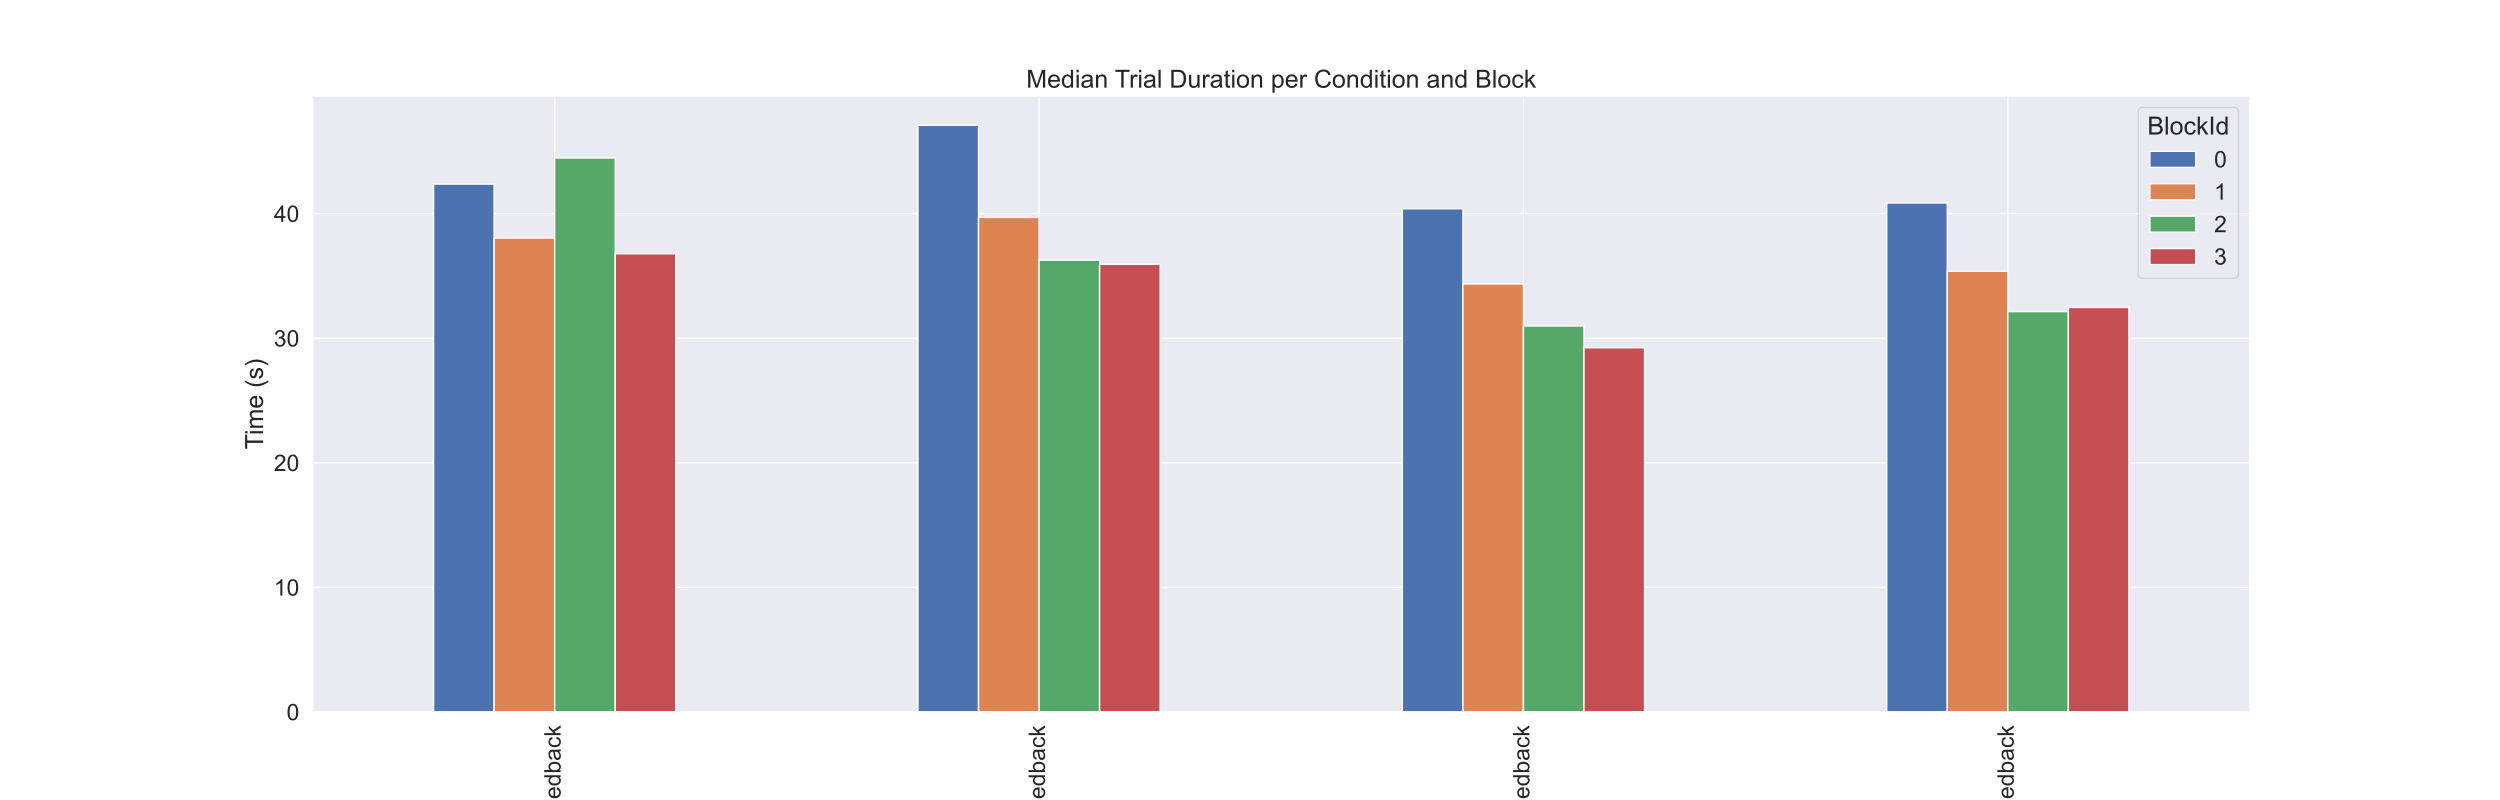
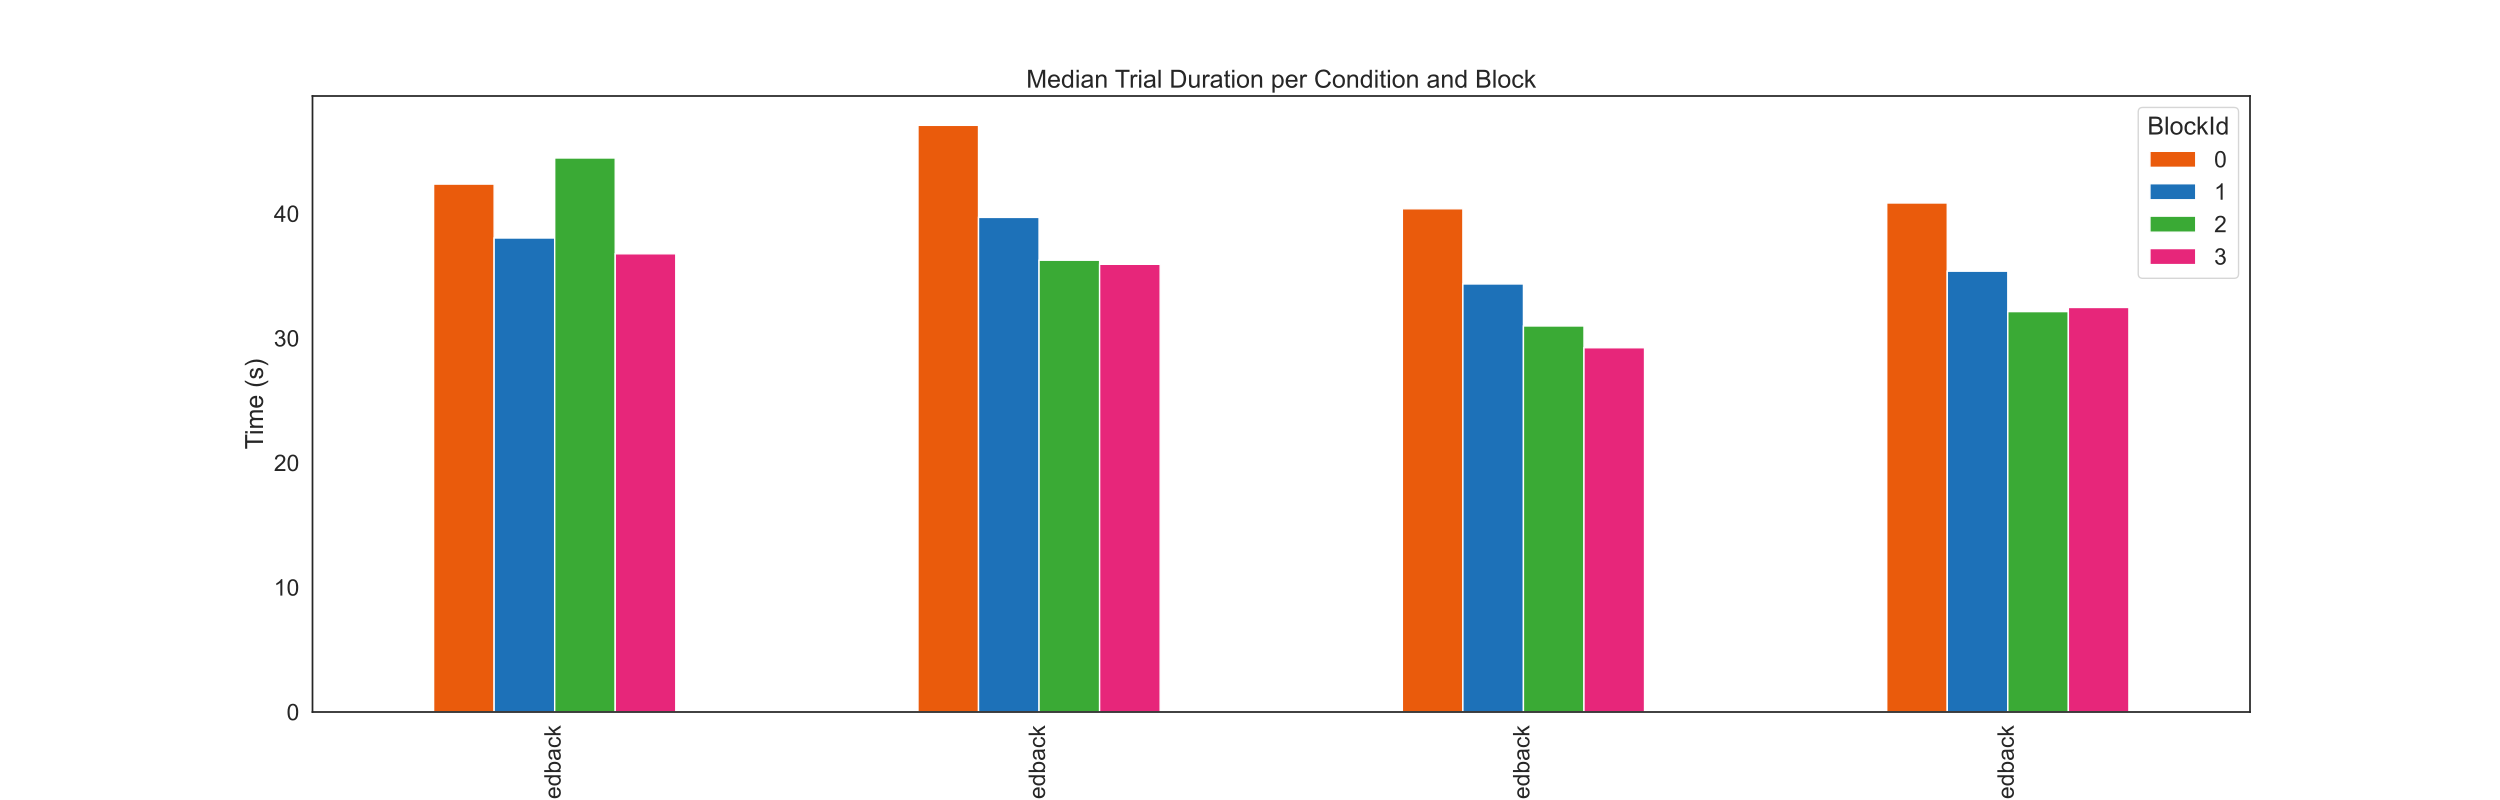
<svg xmlns="http://www.w3.org/2000/svg" xmlns:xlink="http://www.w3.org/1999/xlink" width="1800pt" height="576pt" viewBox="0 0 1800 576" version="1.1">
  <defs>
    <style type="text/css">*{stroke-linejoin: round; stroke-linecap: butt}</style>
  </defs>
  <g id="figure_1">
    <g id="patch_1">
      <path d="M 0 576  L 1800 576  L 1800 0  L 0 0  z " style="fill: #ffffff" />
    </g>
    <g id="axes_1">
      <g id="patch_2">
-         <path d="M 225 512.64  L 1620 512.64  L 1620 69.12  L 225 69.12  z " style="fill: #eaeaf2" />
+         <path d="M 225 512.64  L 1620 512.64  L 1620 69.12  L 225 69.12  z " style="fill: #ffffff" />
      </g>
      <g id="matplotlib.axis_1">
        <g id="xtick_1">
-           <g id="line2d_1">
-             <path d="M 399.375 512.64  L 399.375 69.12  " clip-path="url(#p144149ff8d)" style="fill: none; stroke: #ffffff; stroke-linecap: round" />
-           </g>
          <g id="text_1">
            <g style="fill: #262626" transform="translate(403.6405 620.2712) rotate(-90) scale(0.165 -0.165)">
              <defs>
                <path id="ArialMT-4e" d="M 488 0  L 488 4581  L 1109 4581  L 3516 984  L 3516 4581  L 4097 4581  L 4097 0  L 3475 0  L 1069 3600  L 1069 0  L 488 0  z " transform="scale(0.015625)" />
                <path id="ArialMT-6f" d="M 213 1659  Q 213 2581 725 3025  Q 1153 3394 1769 3394  Q 2453 3394 2887 2945  Q 3322 2497 3322 1706  Q 3322 1066 3130 698  Q 2938 331 2570 128  Q 2203 -75 1769 -75  Q 1072 -75 642 372  Q 213 819 213 1659  z M 791 1659  Q 791 1022 1069 705  Q 1347 388 1769 388  Q 2188 388 2466 706  Q 2744 1025 2744 1678  Q 2744 2294 2464 2611  Q 2184 2928 1769 2928  Q 1347 2928 1069 2612  Q 791 2297 791 1659  z " transform="scale(0.015625)" />
                <path id="ArialMT-20" transform="scale(0.015625)" />
                <path id="ArialMT-46" d="M 525 0  L 525 4581  L 3616 4581  L 3616 4041  L 1131 4041  L 1131 2622  L 3281 2622  L 3281 2081  L 1131 2081  L 1131 0  L 525 0  z " transform="scale(0.015625)" />
                <path id="ArialMT-65" d="M 2694 1069  L 3275 997  Q 3138 488 2766 206  Q 2394 -75 1816 -75  Q 1088 -75 661 373  Q 234 822 234 1631  Q 234 2469 665 2931  Q 1097 3394 1784 3394  Q 2450 3394 2872 2941  Q 3294 2488 3294 1666  Q 3294 1616 3291 1516  L 816 1516  Q 847 969 1125 678  Q 1403 388 1819 388  Q 2128 388 2347 550  Q 2566 713 2694 1069  z M 847 1978  L 2700 1978  Q 2663 2397 2488 2606  Q 2219 2931 1791 2931  Q 1403 2931 1139 2672  Q 875 2413 847 1978  z " transform="scale(0.015625)" />
                <path id="ArialMT-64" d="M 2575 0  L 2575 419  Q 2259 -75 1647 -75  Q 1250 -75 917 144  Q 584 363 401 755  Q 219 1147 219 1656  Q 219 2153 384 2558  Q 550 2963 881 3178  Q 1213 3394 1622 3394  Q 1922 3394 2156 3267  Q 2391 3141 2538 2938  L 2538 4581  L 3097 4581  L 3097 0  L 2575 0  z M 797 1656  Q 797 1019 1065 703  Q 1334 388 1700 388  Q 2069 388 2326 689  Q 2584 991 2584 1609  Q 2584 2291 2321 2609  Q 2059 2928 1675 2928  Q 1300 2928 1048 2622  Q 797 2316 797 1656  z " transform="scale(0.015625)" />
                <path id="ArialMT-62" d="M 941 0  L 419 0  L 419 4581  L 981 4581  L 981 2947  Q 1338 3394 1891 3394  Q 2197 3394 2470 3270  Q 2744 3147 2920 2923  Q 3097 2700 3197 2384  Q 3297 2069 3297 1709  Q 3297 856 2875 390  Q 2453 -75 1863 -75  Q 1275 -75 941 416  L 941 0  z M 934 1684  Q 934 1088 1097 822  Q 1363 388 1816 388  Q 2184 388 2453 708  Q 2722 1028 2722 1663  Q 2722 2313 2464 2622  Q 2206 2931 1841 2931  Q 1472 2931 1203 2611  Q 934 2291 934 1684  z " transform="scale(0.015625)" />
                <path id="ArialMT-61" d="M 2588 409  Q 2275 144 1986 34  Q 1697 -75 1366 -75  Q 819 -75 525 192  Q 231 459 231 875  Q 231 1119 342 1320  Q 453 1522 633 1644  Q 813 1766 1038 1828  Q 1203 1872 1538 1913  Q 2219 1994 2541 2106  Q 2544 2222 2544 2253  Q 2544 2597 2384 2738  Q 2169 2928 1744 2928  Q 1347 2928 1158 2789  Q 969 2650 878 2297  L 328 2372  Q 403 2725 575 2942  Q 747 3159 1072 3276  Q 1397 3394 1825 3394  Q 2250 3394 2515 3294  Q 2781 3194 2906 3042  Q 3031 2891 3081 2659  Q 3109 2516 3109 2141  L 3109 1391  Q 3109 606 3145 398  Q 3181 191 3288 0  L 2700 0  Q 2613 175 2588 409  z M 2541 1666  Q 2234 1541 1622 1453  Q 1275 1403 1131 1340  Q 988 1278 909 1158  Q 831 1038 831 891  Q 831 666 1001 516  Q 1172 366 1500 366  Q 1825 366 2078 508  Q 2331 650 2450 897  Q 2541 1088 2541 1459  L 2541 1666  z " transform="scale(0.015625)" />
                <path id="ArialMT-63" d="M 2588 1216  L 3141 1144  Q 3050 572 2676 248  Q 2303 -75 1759 -75  Q 1078 -75 664 370  Q 250 816 250 1647  Q 250 2184 428 2587  Q 606 2991 970 3192  Q 1334 3394 1763 3394  Q 2303 3394 2647 3120  Q 2991 2847 3088 2344  L 2541 2259  Q 2463 2594 2264 2762  Q 2066 2931 1784 2931  Q 1359 2931 1093 2626  Q 828 2322 828 1663  Q 828 994 1084 691  Q 1341 388 1753 388  Q 2084 388 2306 591  Q 2528 794 2588 1216  z " transform="scale(0.015625)" />
                <path id="ArialMT-6b" d="M 425 0  L 425 4581  L 988 4581  L 988 1969  L 2319 3319  L 3047 3319  L 1778 2088  L 3175 0  L 2481 0  L 1384 1697  L 988 1316  L 988 0  L 425 0  z " transform="scale(0.015625)" />
              </defs>
              <use xlink:href="#ArialMT-4e" />
              <use xlink:href="#ArialMT-6f" x="72.217" />
              <use xlink:href="#ArialMT-20" x="127.832" />
              <use xlink:href="#ArialMT-46" x="155.615" />
              <use xlink:href="#ArialMT-65" x="216.699" />
              <use xlink:href="#ArialMT-65" x="272.314" />
              <use xlink:href="#ArialMT-64" x="327.93" />
              <use xlink:href="#ArialMT-62" x="383.545" />
              <use xlink:href="#ArialMT-61" x="439.16" />
              <use xlink:href="#ArialMT-63" x="494.775" />
              <use xlink:href="#ArialMT-6b" x="544.775" />
            </g>
          </g>
        </g>
        <g id="xtick_2">
-           <g id="line2d_2">
-             <path d="M 748.125 512.64  L 748.125 69.12  " clip-path="url(#p144149ff8d)" style="fill: none; stroke: #ffffff; stroke-linecap: round" />
-           </g>
          <g id="text_2">
            <g style="fill: #262626" transform="translate(752.3905 645.939) rotate(-90) scale(0.165 -0.165)">
              <defs>
                <path id="ArialMT-54" d="M 1659 0  L 1659 4041  L 150 4041  L 150 4581  L 3781 4581  L 3781 4041  L 2266 4041  L 2266 0  L 1659 0  z " transform="scale(0.015625)" />
                <path id="ArialMT-74" d="M 1650 503  L 1731 6  Q 1494 -44 1306 -44  Q 1000 -44 831 53  Q 663 150 594 308  Q 525 466 525 972  L 525 2881  L 113 2881  L 113 3319  L 525 3319  L 525 4141  L 1084 4478  L 1084 3319  L 1650 3319  L 1650 2881  L 1084 2881  L 1084 941  Q 1084 700 1114 631  Q 1144 563 1211 522  Q 1278 481 1403 481  Q 1497 481 1650 503  z " transform="scale(0.015625)" />
                <path id="ArialMT-69" d="M 425 3934  L 425 4581  L 988 4581  L 988 3934  L 425 3934  z M 425 0  L 425 3319  L 988 3319  L 988 0  L 425 0  z " transform="scale(0.015625)" />
                <path id="ArialMT-6c" d="M 409 0  L 409 4581  L 972 4581  L 972 0  L 409 0  z " transform="scale(0.015625)" />
              </defs>
              <use xlink:href="#ArialMT-54" />
              <use xlink:href="#ArialMT-61" x="49.959" />
              <use xlink:href="#ArialMT-63" x="105.574" />
              <use xlink:href="#ArialMT-74" x="155.574" />
              <use xlink:href="#ArialMT-69" x="183.357" />
              <use xlink:href="#ArialMT-6c" x="205.574" />
              <use xlink:href="#ArialMT-65" x="227.791" />
              <use xlink:href="#ArialMT-20" x="283.406" />
              <use xlink:href="#ArialMT-46" x="311.189" />
              <use xlink:href="#ArialMT-65" x="372.273" />
              <use xlink:href="#ArialMT-65" x="427.889" />
              <use xlink:href="#ArialMT-64" x="483.504" />
              <use xlink:href="#ArialMT-62" x="539.119" />
              <use xlink:href="#ArialMT-61" x="594.734" />
              <use xlink:href="#ArialMT-63" x="650.35" />
              <use xlink:href="#ArialMT-6b" x="700.35" />
            </g>
          </g>
        </g>
        <g id="xtick_3">
-           <g id="line2d_3">
-             <path d="M 1096.875 512.64  L 1096.875 69.12  " clip-path="url(#p144149ff8d)" style="fill: none; stroke: #ffffff; stroke-linecap: round" />
-           </g>
          <g id="text_3">
            <g style="fill: #262626" transform="translate(1101.141 643.8301) rotate(-90) scale(0.165 -0.165)">
              <defs>
                <path id="ArialMT-56" d="M 1803 0  L 28 4581  L 684 4581  L 1875 1253  Q 2019 853 2116 503  Q 2222 878 2363 1253  L 3600 4581  L 4219 4581  L 2425 0  L 1803 0  z " transform="scale(0.015625)" />
                <path id="ArialMT-73" d="M 197 991  L 753 1078  Q 800 744 1014 566  Q 1228 388 1613 388  Q 2000 388 2187 545  Q 2375 703 2375 916  Q 2375 1106 2209 1216  Q 2094 1291 1634 1406  Q 1016 1563 777 1677  Q 538 1791 414 1992  Q 291 2194 291 2438  Q 291 2659 392 2848  Q 494 3038 669 3163  Q 800 3259 1026 3326  Q 1253 3394 1513 3394  Q 1903 3394 2198 3281  Q 2494 3169 2634 2976  Q 2775 2784 2828 2463  L 2278 2388  Q 2241 2644 2061 2787  Q 1881 2931 1553 2931  Q 1166 2931 1000 2803  Q 834 2675 834 2503  Q 834 2394 903 2306  Q 972 2216 1119 2156  Q 1203 2125 1616 2013  Q 2213 1853 2448 1751  Q 2684 1650 2818 1456  Q 2953 1263 2953 975  Q 2953 694 2789 445  Q 2625 197 2315 61  Q 2006 -75 1616 -75  Q 969 -75 630 194  Q 291 463 197 991  z " transform="scale(0.015625)" />
                <path id="ArialMT-75" d="M 2597 0  L 2597 488  Q 2209 -75 1544 -75  Q 1250 -75 995 37  Q 741 150 617 320  Q 494 491 444 738  Q 409 903 409 1263  L 409 3319  L 972 3319  L 972 1478  Q 972 1038 1006 884  Q 1059 663 1231 536  Q 1403 409 1656 409  Q 1909 409 2131 539  Q 2353 669 2445 892  Q 2538 1116 2538 1541  L 2538 3319  L 3100 3319  L 3100 0  L 2597 0  z " transform="scale(0.015625)" />
              </defs>
              <use xlink:href="#ArialMT-56" />
              <use xlink:href="#ArialMT-69" x="64.949" />
              <use xlink:href="#ArialMT-73" x="87.166" />
              <use xlink:href="#ArialMT-75" x="137.166" />
              <use xlink:href="#ArialMT-61" x="192.781" />
              <use xlink:href="#ArialMT-6c" x="248.396" />
              <use xlink:href="#ArialMT-20" x="270.613" />
              <use xlink:href="#ArialMT-46" x="298.396" />
              <use xlink:href="#ArialMT-65" x="359.48" />
              <use xlink:href="#ArialMT-65" x="415.096" />
              <use xlink:href="#ArialMT-64" x="470.711" />
              <use xlink:href="#ArialMT-62" x="526.326" />
              <use xlink:href="#ArialMT-61" x="581.941" />
              <use xlink:href="#ArialMT-63" x="637.557" />
              <use xlink:href="#ArialMT-6b" x="687.557" />
            </g>
          </g>
        </g>
        <g id="xtick_4">
-           <g id="line2d_4">
-             <path d="M 1445.625 512.64  L 1445.625 69.12  " clip-path="url(#p144149ff8d)" style="fill: none; stroke: #ffffff; stroke-linecap: round" />
-           </g>
          <g id="text_4">
            <g style="fill: #262626" transform="translate(1449.891 674.3834) rotate(-90) scale(0.165 -0.165)">
              <defs>
                <path id="ArialMT-43" d="M 3763 1606  L 4369 1453  Q 4178 706 3683 314  Q 3188 -78 2472 -78  Q 1731 -78 1267 223  Q 803 525 561 1097  Q 319 1669 319 2325  Q 319 3041 592 3573  Q 866 4106 1370 4382  Q 1875 4659 2481 4659  Q 3169 4659 3637 4309  Q 4106 3959 4291 3325  L 3694 3184  Q 3534 3684 3231 3912  Q 2928 4141 2469 4141  Q 1941 4141 1586 3887  Q 1231 3634 1087 3207  Q 944 2781 944 2328  Q 944 1744 1114 1308  Q 1284 872 1643 656  Q 2003 441 2422 441  Q 2931 441 3284 734  Q 3638 1028 3763 1606  z " transform="scale(0.015625)" />
                <path id="ArialMT-6d" d="M 422 0  L 422 3319  L 925 3319  L 925 2853  Q 1081 3097 1340 3245  Q 1600 3394 1931 3394  Q 2300 3394 2536 3241  Q 2772 3088 2869 2813  Q 3263 3394 3894 3394  Q 4388 3394 4653 3120  Q 4919 2847 4919 2278  L 4919 0  L 4359 0  L 4359 2091  Q 4359 2428 4304 2576  Q 4250 2725 4106 2815  Q 3963 2906 3769 2906  Q 3419 2906 3187 2673  Q 2956 2441 2956 1928  L 2956 0  L 2394 0  L 2394 2156  Q 2394 2531 2256 2718  Q 2119 2906 1806 2906  Q 1569 2906 1367 2781  Q 1166 2656 1075 2415  Q 984 2175 984 1722  L 984 0  L 422 0  z " transform="scale(0.015625)" />
                <path id="ArialMT-6e" d="M 422 0  L 422 3319  L 928 3319  L 928 2847  Q 1294 3394 1984 3394  Q 2284 3394 2536 3286  Q 2788 3178 2913 3003  Q 3038 2828 3088 2588  Q 3119 2431 3119 2041  L 3119 0  L 2556 0  L 2556 2019  Q 2556 2363 2490 2533  Q 2425 2703 2258 2804  Q 2091 2906 1866 2906  Q 1506 2906 1245 2678  Q 984 2450 984 1813  L 984 0  L 422 0  z " transform="scale(0.015625)" />
              </defs>
              <use xlink:href="#ArialMT-43" />
              <use xlink:href="#ArialMT-6f" x="72.217" />
              <use xlink:href="#ArialMT-6d" x="127.832" />
              <use xlink:href="#ArialMT-62" x="211.133" />
              <use xlink:href="#ArialMT-69" x="266.748" />
              <use xlink:href="#ArialMT-6e" x="288.965" />
              <use xlink:href="#ArialMT-65" x="344.58" />
              <use xlink:href="#ArialMT-64" x="400.195" />
              <use xlink:href="#ArialMT-20" x="455.811" />
              <use xlink:href="#ArialMT-46" x="483.594" />
              <use xlink:href="#ArialMT-65" x="544.678" />
              <use xlink:href="#ArialMT-65" x="600.293" />
              <use xlink:href="#ArialMT-64" x="655.908" />
              <use xlink:href="#ArialMT-62" x="711.523" />
              <use xlink:href="#ArialMT-61" x="767.139" />
              <use xlink:href="#ArialMT-63" x="822.754" />
              <use xlink:href="#ArialMT-6b" x="872.754" />
            </g>
          </g>
        </g>
        <g id="text_5">
          <g style="fill: #262626" transform="translate(884.4764 691.2675) scale(0.18 -0.18)">
            <use xlink:href="#ArialMT-43" />
            <use xlink:href="#ArialMT-6f" x="72.217" />
            <use xlink:href="#ArialMT-6e" x="127.832" />
            <use xlink:href="#ArialMT-64" x="183.447" />
            <use xlink:href="#ArialMT-69" x="239.062" />
            <use xlink:href="#ArialMT-74" x="261.279" />
            <use xlink:href="#ArialMT-69" x="289.062" />
            <use xlink:href="#ArialMT-6f" x="311.279" />
            <use xlink:href="#ArialMT-6e" x="366.895" />
          </g>
        </g>
      </g>
      <g id="matplotlib.axis_2">
        <g id="ytick_1">
-           <g id="line2d_5">
-             <path d="M 225 512.64  L 1620 512.64  " clip-path="url(#p144149ff8d)" style="fill: none; stroke: #ffffff; stroke-linecap: round" />
-           </g>
          <g id="text_6">
            <g style="fill: #262626" transform="translate(206.3245 518.5452) scale(0.165 -0.165)">
              <defs>
                <path id="ArialMT-30" d="M 266 2259  Q 266 3072 433 3567  Q 600 4063 929 4331  Q 1259 4600 1759 4600  Q 2128 4600 2406 4451  Q 2684 4303 2865 4023  Q 3047 3744 3150 3342  Q 3253 2941 3253 2259  Q 3253 1453 3087 958  Q 2922 463 2592 192  Q 2263 -78 1759 -78  Q 1097 -78 719 397  Q 266 969 266 2259  z M 844 2259  Q 844 1131 1108 757  Q 1372 384 1759 384  Q 2147 384 2411 759  Q 2675 1134 2675 2259  Q 2675 3391 2411 3762  Q 2147 4134 1753 4134  Q 1366 4134 1134 3806  Q 844 3388 844 2259  z " transform="scale(0.015625)" />
              </defs>
              <use xlink:href="#ArialMT-30" />
            </g>
          </g>
        </g>
        <g id="ytick_2">
-           <g id="line2d_6">
-             <path d="M 225 422.938  L 1620 422.938  " clip-path="url(#p144149ff8d)" style="fill: none; stroke: #ffffff; stroke-linecap: round" />
-           </g>
          <g id="text_7">
            <g style="fill: #262626" transform="translate(197.1489 428.8428) scale(0.165 -0.165)">
              <defs>
                <path id="ArialMT-31" d="M 2384 0  L 1822 0  L 1822 3584  Q 1619 3391 1289 3197  Q 959 3003 697 2906  L 697 3450  Q 1169 3672 1522 3987  Q 1875 4303 2022 4600  L 2384 4600  L 2384 0  z " transform="scale(0.015625)" />
              </defs>
              <use xlink:href="#ArialMT-31" />
              <use xlink:href="#ArialMT-30" x="55.615" />
            </g>
          </g>
        </g>
        <g id="ytick_3">
-           <g id="line2d_7">
-             <path d="M 225 333.235  L 1620 333.235  " clip-path="url(#p144149ff8d)" style="fill: none; stroke: #ffffff; stroke-linecap: round" />
-           </g>
          <g id="text_8">
            <g style="fill: #262626" transform="translate(197.1489 339.1405) scale(0.165 -0.165)">
              <defs>
                <path id="ArialMT-32" d="M 3222 541  L 3222 0  L 194 0  Q 188 203 259 391  Q 375 700 629 1000  Q 884 1300 1366 1694  Q 2113 2306 2375 2664  Q 2638 3022 2638 3341  Q 2638 3675 2398 3904  Q 2159 4134 1775 4134  Q 1369 4134 1125 3890  Q 881 3647 878 3216  L 300 3275  Q 359 3922 746 4261  Q 1134 4600 1788 4600  Q 2447 4600 2831 4234  Q 3216 3869 3216 3328  Q 3216 3053 3103 2787  Q 2991 2522 2730 2228  Q 2469 1934 1863 1422  Q 1356 997 1212 845  Q 1069 694 975 541  L 3222 541  z " transform="scale(0.015625)" />
              </defs>
              <use xlink:href="#ArialMT-32" />
              <use xlink:href="#ArialMT-30" x="55.615" />
            </g>
          </g>
        </g>
        <g id="ytick_4">
-           <g id="line2d_8">
-             <path d="M 225 243.533  L 1620 243.533  " clip-path="url(#p144149ff8d)" style="fill: none; stroke: #ffffff; stroke-linecap: round" />
-           </g>
          <g id="text_9">
            <g style="fill: #262626" transform="translate(197.1489 249.4381) scale(0.165 -0.165)">
              <defs>
                <path id="ArialMT-33" d="M 269 1209  L 831 1284  Q 928 806 1161 595  Q 1394 384 1728 384  Q 2125 384 2398 659  Q 2672 934 2672 1341  Q 2672 1728 2419 1979  Q 2166 2231 1775 2231  Q 1616 2231 1378 2169  L 1441 2663  Q 1497 2656 1531 2656  Q 1891 2656 2178 2843  Q 2466 3031 2466 3422  Q 2466 3731 2256 3934  Q 2047 4138 1716 4138  Q 1388 4138 1169 3931  Q 950 3725 888 3313  L 325 3413  Q 428 3978 793 4289  Q 1159 4600 1703 4600  Q 2078 4600 2393 4439  Q 2709 4278 2876 4000  Q 3044 3722 3044 3409  Q 3044 3113 2884 2869  Q 2725 2625 2413 2481  Q 2819 2388 3044 2092  Q 3269 1797 3269 1353  Q 3269 753 2831 336  Q 2394 -81 1725 -81  Q 1122 -81 723 278  Q 325 638 269 1209  z " transform="scale(0.015625)" />
              </defs>
              <use xlink:href="#ArialMT-33" />
              <use xlink:href="#ArialMT-30" x="55.615" />
            </g>
          </g>
        </g>
        <g id="ytick_5">
-           <g id="line2d_9">
-             <path d="M 225 153.831  L 1620 153.831  " clip-path="url(#p144149ff8d)" style="fill: none; stroke: #ffffff; stroke-linecap: round" />
-           </g>
          <g id="text_10">
            <g style="fill: #262626" transform="translate(197.1489 159.7357) scale(0.165 -0.165)">
              <defs>
                <path id="ArialMT-34" d="M 2069 0  L 2069 1097  L 81 1097  L 81 1613  L 2172 4581  L 2631 4581  L 2631 1613  L 3250 1613  L 3250 1097  L 2631 1097  L 2631 0  L 2069 0  z M 2069 1613  L 2069 3678  L 634 1613  L 2069 1613  z " transform="scale(0.015625)" />
              </defs>
              <use xlink:href="#ArialMT-34" />
              <use xlink:href="#ArialMT-30" x="55.615" />
            </g>
          </g>
        </g>
        <g id="text_11">
          <g style="fill: #262626" transform="translate(189.3605 323.5345) rotate(-90) scale(0.18 -0.18)">
            <defs>
              <path id="ArialMT-28" d="M 1497 -1347  Q 1031 -759 709 28  Q 388 816 388 1659  Q 388 2403 628 3084  Q 909 3875 1497 4659  L 1900 4659  Q 1522 4009 1400 3731  Q 1209 3300 1100 2831  Q 966 2247 966 1656  Q 966 153 1900 -1347  L 1497 -1347  z " transform="scale(0.015625)" />
              <path id="ArialMT-29" d="M 791 -1347  L 388 -1347  Q 1322 153 1322 1656  Q 1322 2244 1188 2822  Q 1081 3291 891 3722  Q 769 4003 388 4659  L 791 4659  Q 1378 3875 1659 3084  Q 1900 2403 1900 1659  Q 1900 816 1576 28  Q 1253 -759 791 -1347  z " transform="scale(0.015625)" />
            </defs>
            <use xlink:href="#ArialMT-54" />
            <use xlink:href="#ArialMT-69" x="57.334" />
            <use xlink:href="#ArialMT-6d" x="79.551" />
            <use xlink:href="#ArialMT-65" x="162.852" />
            <use xlink:href="#ArialMT-20" x="218.467" />
            <use xlink:href="#ArialMT-28" x="246.25" />
            <use xlink:href="#ArialMT-73" x="279.551" />
            <use xlink:href="#ArialMT-29" x="329.551" />
          </g>
        </g>
      </g>
      <g id="patch_3">
-         <path d="M 312.188 512.64  L 355.781 512.64  L 355.781 132.557  L 312.188 132.557  z " clip-path="url(#p144149ff8d)" style="fill: #4c72b0; stroke: #ffffff; stroke-linejoin: miter" />
+         <path d="M 312.188 512.64  L 355.781 512.64  L 355.781 132.557  L 312.188 132.557  z " clip-path="url(#p95922082d1)" style="fill: #ea5b0c; stroke: #ffffff; stroke-linejoin: miter" />
      </g>
      <g id="patch_4">
-         <path d="M 660.938 512.64  L 704.531 512.64  L 704.531 90.24  L 660.938 90.24  z " clip-path="url(#p144149ff8d)" style="fill: #4c72b0; stroke: #ffffff; stroke-linejoin: miter" />
+         <path d="M 660.938 512.64  L 704.531 512.64  L 704.531 90.24  L 660.938 90.24  z " clip-path="url(#p95922082d1)" style="fill: #ea5b0c; stroke: #ffffff; stroke-linejoin: miter" />
      </g>
      <g id="patch_5">
-         <path d="M 1009.688 512.64  L 1053.281 512.64  L 1053.281 150.323  L 1009.688 150.323  z " clip-path="url(#p144149ff8d)" style="fill: #4c72b0; stroke: #ffffff; stroke-linejoin: miter" />
+         <path d="M 1009.688 512.64  L 1053.281 512.64  L 1053.281 150.323  L 1009.688 150.323  z " clip-path="url(#p95922082d1)" style="fill: #ea5b0c; stroke: #ffffff; stroke-linejoin: miter" />
      </g>
      <g id="patch_6">
-         <path d="M 1358.438 512.64  L 1402.031 512.64  L 1402.031 146.151  L 1358.438 146.151  z " clip-path="url(#p144149ff8d)" style="fill: #4c72b0; stroke: #ffffff; stroke-linejoin: miter" />
+         <path d="M 1358.438 512.64  L 1402.031 512.64  L 1402.031 146.151  L 1358.438 146.151  z " clip-path="url(#p95922082d1)" style="fill: #ea5b0c; stroke: #ffffff; stroke-linejoin: miter" />
      </g>
      <g id="patch_7">
-         <path d="M 355.781 512.64  L 399.375 512.64  L 399.375 171.371  L 355.781 171.371  z " clip-path="url(#p144149ff8d)" style="fill: #dd8452; stroke: #ffffff; stroke-linejoin: miter" />
+         <path d="M 355.781 512.64  L 399.375 512.64  L 399.375 171.371  L 355.781 171.371  z " clip-path="url(#p95922082d1)" style="fill: #1d71b8; stroke: #ffffff; stroke-linejoin: miter" />
      </g>
      <g id="patch_8">
-         <path d="M 704.531 512.64  L 748.125 512.64  L 748.125 156.534  L 704.531 156.534  z " clip-path="url(#p144149ff8d)" style="fill: #dd8452; stroke: #ffffff; stroke-linejoin: miter" />
+         <path d="M 704.531 512.64  L 748.125 512.64  L 748.125 156.534  L 704.531 156.534  z " clip-path="url(#p95922082d1)" style="fill: #1d71b8; stroke: #ffffff; stroke-linejoin: miter" />
      </g>
      <g id="patch_9">
-         <path d="M 1053.281 512.64  L 1096.875 512.64  L 1096.875 204.46  L 1053.281 204.46  z " clip-path="url(#p144149ff8d)" style="fill: #dd8452; stroke: #ffffff; stroke-linejoin: miter" />
+         <path d="M 1053.281 512.64  L 1096.875 512.64  L 1096.875 204.46  L 1053.281 204.46  z " clip-path="url(#p95922082d1)" style="fill: #1d71b8; stroke: #ffffff; stroke-linejoin: miter" />
      </g>
      <g id="patch_10">
-         <path d="M 1402.031 512.64  L 1445.625 512.64  L 1445.625 195.263  L 1402.031 195.263  z " clip-path="url(#p144149ff8d)" style="fill: #dd8452; stroke: #ffffff; stroke-linejoin: miter" />
+         <path d="M 1402.031 512.64  L 1445.625 512.64  L 1445.625 195.263  L 1402.031 195.263  z " clip-path="url(#p95922082d1)" style="fill: #1d71b8; stroke: #ffffff; stroke-linejoin: miter" />
      </g>
      <g id="patch_11">
-         <path d="M 399.375 512.64  L 442.969 512.64  L 442.969 113.755  L 399.375 113.755  z " clip-path="url(#p144149ff8d)" style="fill: #55a868; stroke: #ffffff; stroke-linejoin: miter" />
+         <path d="M 399.375 512.64  L 442.969 512.64  L 442.969 113.755  L 399.375 113.755  z " clip-path="url(#p95922082d1)" style="fill: #3aaa35; stroke: #ffffff; stroke-linejoin: miter" />
      </g>
      <g id="patch_12">
-         <path d="M 748.125 512.64  L 791.719 512.64  L 791.719 187.362  L 748.125 187.362  z " clip-path="url(#p144149ff8d)" style="fill: #55a868; stroke: #ffffff; stroke-linejoin: miter" />
+         <path d="M 748.125 512.64  L 791.719 512.64  L 791.719 187.362  L 748.125 187.362  z " clip-path="url(#p95922082d1)" style="fill: #3aaa35; stroke: #ffffff; stroke-linejoin: miter" />
      </g>
      <g id="patch_13">
-         <path d="M 1096.875 512.64  L 1140.469 512.64  L 1140.469 234.705  L 1096.875 234.705  z " clip-path="url(#p144149ff8d)" style="fill: #55a868; stroke: #ffffff; stroke-linejoin: miter" />
+         <path d="M 1096.875 512.64  L 1140.469 512.64  L 1140.469 234.705  L 1096.875 234.705  z " clip-path="url(#p95922082d1)" style="fill: #3aaa35; stroke: #ffffff; stroke-linejoin: miter" />
      </g>
      <g id="patch_14">
-         <path d="M 1445.625 512.64  L 1489.219 512.64  L 1489.219 224.363  L 1445.625 224.363  z " clip-path="url(#p144149ff8d)" style="fill: #55a868; stroke: #ffffff; stroke-linejoin: miter" />
+         <path d="M 1445.625 512.64  L 1489.219 512.64  L 1489.219 224.363  L 1445.625 224.363  z " clip-path="url(#p95922082d1)" style="fill: #3aaa35; stroke: #ffffff; stroke-linejoin: miter" />
      </g>
      <g id="patch_15">
-         <path d="M 442.969 512.64  L 486.562 512.64  L 486.562 182.733  L 442.969 182.733  z " clip-path="url(#p144149ff8d)" style="fill: #c44e52; stroke: #ffffff; stroke-linejoin: miter" />
+         <path d="M 442.969 512.64  L 486.562 512.64  L 486.562 182.733  L 442.969 182.733  z " clip-path="url(#p95922082d1)" style="fill: #e7267a; stroke: #ffffff; stroke-linejoin: miter" />
      </g>
      <g id="patch_16">
-         <path d="M 791.719 512.64  L 835.312 512.64  L 835.312 190.299  L 791.719 190.299  z " clip-path="url(#p144149ff8d)" style="fill: #c44e52; stroke: #ffffff; stroke-linejoin: miter" />
+         <path d="M 791.719 512.64  L 835.312 512.64  L 835.312 190.299  L 791.719 190.299  z " clip-path="url(#p95922082d1)" style="fill: #e7267a; stroke: #ffffff; stroke-linejoin: miter" />
      </g>
      <g id="patch_17">
-         <path d="M 1140.469 512.64  L 1184.062 512.64  L 1184.062 250.378  L 1140.469 250.378  z " clip-path="url(#p144149ff8d)" style="fill: #c44e52; stroke: #ffffff; stroke-linejoin: miter" />
+         <path d="M 1140.469 512.64  L 1184.062 512.64  L 1184.062 250.378  L 1140.469 250.378  z " clip-path="url(#p95922082d1)" style="fill: #e7267a; stroke: #ffffff; stroke-linejoin: miter" />
      </g>
      <g id="patch_18">
-         <path d="M 1489.219 512.64  L 1532.812 512.64  L 1532.812 221.385  L 1489.219 221.385  z " clip-path="url(#p144149ff8d)" style="fill: #c44e52; stroke: #ffffff; stroke-linejoin: miter" />
+         <path d="M 1489.219 512.64  L 1532.812 512.64  L 1532.812 221.385  L 1489.219 221.385  z " clip-path="url(#p95922082d1)" style="fill: #e7267a; stroke: #ffffff; stroke-linejoin: miter" />
      </g>
      <g id="patch_19">
-         <path d="M 225 512.64  L 225 69.12  " style="fill: none; stroke: #ffffff; stroke-width: 1.25; stroke-linejoin: miter; stroke-linecap: square" />
+         <path d="M 225 512.64  L 225 69.12  " style="fill: none; stroke: #262626; stroke-width: 1.25; stroke-linejoin: miter; stroke-linecap: square" />
      </g>
      <g id="patch_20">
-         <path d="M 1620 512.64  L 1620 69.12  " style="fill: none; stroke: #ffffff; stroke-width: 1.25; stroke-linejoin: miter; stroke-linecap: square" />
+         <path d="M 1620 512.64  L 1620 69.12  " style="fill: none; stroke: #262626; stroke-width: 1.25; stroke-linejoin: miter; stroke-linecap: square" />
      </g>
      <g id="patch_21">
-         <path d="M 225 512.64  L 1620 512.64  " style="fill: none; stroke: #ffffff; stroke-width: 1.25; stroke-linejoin: miter; stroke-linecap: square" />
+         <path d="M 225 512.64  L 1620 512.64  " style="fill: none; stroke: #262626; stroke-width: 1.25; stroke-linejoin: miter; stroke-linecap: square" />
      </g>
      <g id="patch_22">
-         <path d="M 225 69.12  L 1620 69.12  " style="fill: none; stroke: #ffffff; stroke-width: 1.25; stroke-linejoin: miter; stroke-linecap: square" />
+         <path d="M 225 69.12  L 1620 69.12  " style="fill: none; stroke: #262626; stroke-width: 1.25; stroke-linejoin: miter; stroke-linecap: square" />
      </g>
      <g id="text_12">
        <g style="fill: #262626" transform="translate(738.9112 63.12) scale(0.18 -0.18)">
          <defs>
            <path id="ArialMT-4d" d="M 475 0  L 475 4581  L 1388 4581  L 2472 1338  Q 2622 884 2691 659  Q 2769 909 2934 1394  L 4031 4581  L 4847 4581  L 4847 0  L 4263 0  L 4263 3834  L 2931 0  L 2384 0  L 1059 3900  L 1059 0  L 475 0  z " transform="scale(0.015625)" />
            <path id="ArialMT-72" d="M 416 0  L 416 3319  L 922 3319  L 922 2816  Q 1116 3169 1280 3281  Q 1444 3394 1641 3394  Q 1925 3394 2219 3213  L 2025 2691  Q 1819 2813 1613 2813  Q 1428 2813 1281 2702  Q 1134 2591 1072 2394  Q 978 2094 978 1738  L 978 0  L 416 0  z " transform="scale(0.015625)" />
            <path id="ArialMT-44" d="M 494 0  L 494 4581  L 2072 4581  Q 2606 4581 2888 4516  Q 3281 4425 3559 4188  Q 3922 3881 4101 3404  Q 4281 2928 4281 2316  Q 4281 1794 4159 1391  Q 4038 988 3847 723  Q 3656 459 3429 307  Q 3203 156 2883 78  Q 2563 0 2147 0  L 494 0  z M 1100 541  L 2078 541  Q 2531 541 2789 625  Q 3047 709 3200 863  Q 3416 1078 3536 1442  Q 3656 1806 3656 2325  Q 3656 3044 3420 3430  Q 3184 3816 2847 3947  Q 2603 4041 2063 4041  L 1100 4041  L 1100 541  z " transform="scale(0.015625)" />
            <path id="ArialMT-70" d="M 422 -1272  L 422 3319  L 934 3319  L 934 2888  Q 1116 3141 1344 3267  Q 1572 3394 1897 3394  Q 2322 3394 2647 3175  Q 2972 2956 3137 2557  Q 3303 2159 3303 1684  Q 3303 1175 3120 767  Q 2938 359 2589 142  Q 2241 -75 1856 -75  Q 1575 -75 1351 44  Q 1128 163 984 344  L 984 -1272  L 422 -1272  z M 931 1641  Q 931 1000 1190 694  Q 1450 388 1819 388  Q 2194 388 2461 705  Q 2728 1022 2728 1688  Q 2728 2322 2467 2637  Q 2206 2953 1844 2953  Q 1484 2953 1207 2617  Q 931 2281 931 1641  z " transform="scale(0.015625)" />
            <path id="ArialMT-42" d="M 469 0  L 469 4581  L 2188 4581  Q 2713 4581 3030 4442  Q 3347 4303 3526 4014  Q 3706 3725 3706 3409  Q 3706 3116 3547 2856  Q 3388 2597 3066 2438  Q 3481 2316 3704 2022  Q 3928 1728 3928 1328  Q 3928 1006 3792 729  Q 3656 453 3456 303  Q 3256 153 2954 76  Q 2653 0 2216 0  L 469 0  z M 1075 2656  L 2066 2656  Q 2469 2656 2644 2709  Q 2875 2778 2992 2937  Q 3109 3097 3109 3338  Q 3109 3566 3000 3739  Q 2891 3913 2687 3977  Q 2484 4041 1991 4041  L 1075 4041  L 1075 2656  z M 1075 541  L 2216 541  Q 2509 541 2628 563  Q 2838 600 2978 687  Q 3119 775 3209 942  Q 3300 1109 3300 1328  Q 3300 1584 3169 1773  Q 3038 1963 2805 2039  Q 2572 2116 2134 2116  L 1075 2116  L 1075 541  z " transform="scale(0.015625)" />
          </defs>
          <use xlink:href="#ArialMT-4d" />
          <use xlink:href="#ArialMT-65" x="83.301" />
          <use xlink:href="#ArialMT-64" x="138.916" />
          <use xlink:href="#ArialMT-69" x="194.531" />
          <use xlink:href="#ArialMT-61" x="216.748" />
          <use xlink:href="#ArialMT-6e" x="272.363" />
          <use xlink:href="#ArialMT-20" x="327.979" />
          <use xlink:href="#ArialMT-54" x="354.012" />
          <use xlink:href="#ArialMT-72" x="411.346" />
          <use xlink:href="#ArialMT-69" x="444.646" />
          <use xlink:href="#ArialMT-61" x="466.863" />
          <use xlink:href="#ArialMT-6c" x="522.479" />
          <use xlink:href="#ArialMT-20" x="544.695" />
          <use xlink:href="#ArialMT-44" x="572.479" />
          <use xlink:href="#ArialMT-75" x="644.695" />
          <use xlink:href="#ArialMT-72" x="700.311" />
          <use xlink:href="#ArialMT-61" x="733.611" />
          <use xlink:href="#ArialMT-74" x="789.227" />
          <use xlink:href="#ArialMT-69" x="817.01" />
          <use xlink:href="#ArialMT-6f" x="839.227" />
          <use xlink:href="#ArialMT-6e" x="894.842" />
          <use xlink:href="#ArialMT-20" x="950.457" />
          <use xlink:href="#ArialMT-70" x="978.24" />
          <use xlink:href="#ArialMT-65" x="1033.855" />
          <use xlink:href="#ArialMT-72" x="1089.471" />
          <use xlink:href="#ArialMT-20" x="1122.771" />
          <use xlink:href="#ArialMT-43" x="1150.555" />
          <use xlink:href="#ArialMT-6f" x="1222.771" />
          <use xlink:href="#ArialMT-6e" x="1278.387" />
          <use xlink:href="#ArialMT-64" x="1334.002" />
          <use xlink:href="#ArialMT-69" x="1389.617" />
          <use xlink:href="#ArialMT-74" x="1411.834" />
          <use xlink:href="#ArialMT-69" x="1439.617" />
          <use xlink:href="#ArialMT-6f" x="1461.834" />
          <use xlink:href="#ArialMT-6e" x="1517.449" />
          <use xlink:href="#ArialMT-20" x="1573.064" />
          <use xlink:href="#ArialMT-61" x="1600.848" />
          <use xlink:href="#ArialMT-6e" x="1656.463" />
          <use xlink:href="#ArialMT-64" x="1712.078" />
          <use xlink:href="#ArialMT-20" x="1767.693" />
          <use xlink:href="#ArialMT-42" x="1795.477" />
          <use xlink:href="#ArialMT-6c" x="1862.176" />
          <use xlink:href="#ArialMT-6f" x="1884.393" />
          <use xlink:href="#ArialMT-63" x="1940.008" />
          <use xlink:href="#ArialMT-6b" x="1990.008" />
        </g>
      </g>
      <g id="legend_1">
        <g id="patch_23">
-           <path d="M 1542.824 200.391  L 1608.45 200.391  Q 1611.75 200.391 1611.75 197.091  L 1611.75 80.67  Q 1611.75 77.37 1608.45 77.37  L 1542.824 77.37  Q 1539.524 77.37 1539.524 80.67  L 1539.524 197.091  Q 1539.524 200.391 1542.824 200.391  z " style="fill: #eaeaf2; opacity: 0.8; stroke: #cccccc; stroke-linejoin: miter" />
+           <path d="M 1542.824 200.391  L 1608.45 200.391  Q 1611.75 200.391 1611.75 197.091  L 1611.75 80.67  Q 1611.75 77.37 1608.45 77.37  L 1542.824 77.37  Q 1539.524 77.37 1539.524 80.67  L 1539.524 197.091  Q 1539.524 200.391 1542.824 200.391  z " style="fill: #ffffff; opacity: 0.8; stroke: #cccccc; stroke-linejoin: miter" />
        </g>
        <g id="text_13">
          <g style="fill: #262626" transform="translate(1546.124 96.85406) scale(0.18 -0.18)">
            <defs>
              <path id="ArialMT-49" d="M 597 0  L 597 4581  L 1203 4581  L 1203 0  L 597 0  z " transform="scale(0.015625)" />
            </defs>
            <use xlink:href="#ArialMT-42" />
            <use xlink:href="#ArialMT-6c" x="66.699" />
            <use xlink:href="#ArialMT-6f" x="88.916" />
            <use xlink:href="#ArialMT-63" x="144.531" />
            <use xlink:href="#ArialMT-6b" x="194.531" />
            <use xlink:href="#ArialMT-49" x="244.531" />
            <use xlink:href="#ArialMT-64" x="272.314" />
          </g>
        </g>
        <g id="patch_24">
-           <path d="M 1547.949 120.492  L 1580.949 120.492  L 1580.949 108.942  L 1547.949 108.942  z " style="fill: #4c72b0; stroke: #ffffff; stroke-linejoin: miter" />
+           <path d="M 1547.949 120.492  L 1580.949 120.492  L 1580.949 108.942  L 1547.949 108.942  z " style="fill: #ea5b0c; stroke: #ffffff; stroke-linejoin: miter" />
        </g>
        <g id="text_14">
          <g style="fill: #262626" transform="translate(1594.149 120.492) scale(0.165 -0.165)">
            <use xlink:href="#ArialMT-30" />
          </g>
        </g>
        <g id="patch_25">
-           <path d="M 1547.949 143.832  L 1580.949 143.832  L 1580.949 132.282  L 1547.949 132.282  z " style="fill: #dd8452; stroke: #ffffff; stroke-linejoin: miter" />
+           <path d="M 1547.949 143.832  L 1580.949 143.832  L 1580.949 132.282  L 1547.949 132.282  z " style="fill: #1d71b8; stroke: #ffffff; stroke-linejoin: miter" />
        </g>
        <g id="text_15">
          <g style="fill: #262626" transform="translate(1594.149 143.8317) scale(0.165 -0.165)">
            <use xlink:href="#ArialMT-31" />
          </g>
        </g>
        <g id="patch_26">
-           <path d="M 1547.949 167.171  L 1580.949 167.171  L 1580.949 155.621  L 1547.949 155.621  z " style="fill: #55a868; stroke: #ffffff; stroke-linejoin: miter" />
+           <path d="M 1547.949 167.171  L 1580.949 167.171  L 1580.949 155.621  L 1547.949 155.621  z " style="fill: #3aaa35; stroke: #ffffff; stroke-linejoin: miter" />
        </g>
        <g id="text_16">
          <g style="fill: #262626" transform="translate(1594.149 167.1715) scale(0.165 -0.165)">
            <use xlink:href="#ArialMT-32" />
          </g>
        </g>
        <g id="patch_27">
-           <path d="M 1547.949 190.511  L 1580.949 190.511  L 1580.949 178.961  L 1547.949 178.961  z " style="fill: #c44e52; stroke: #ffffff; stroke-linejoin: miter" />
+           <path d="M 1547.949 190.511  L 1580.949 190.511  L 1580.949 178.961  L 1547.949 178.961  z " style="fill: #e7267a; stroke: #ffffff; stroke-linejoin: miter" />
        </g>
        <g id="text_17">
          <g style="fill: #262626" transform="translate(1594.149 190.5112) scale(0.165 -0.165)">
            <use xlink:href="#ArialMT-33" />
          </g>
        </g>
      </g>
    </g>
  </g>
  <defs>
-     <clipPath id="p144149ff8d">
+     <clipPath id="p95922082d1">
      <rect x="225" y="69.12" width="1395" height="443.52" />
    </clipPath>
  </defs>
</svg>
